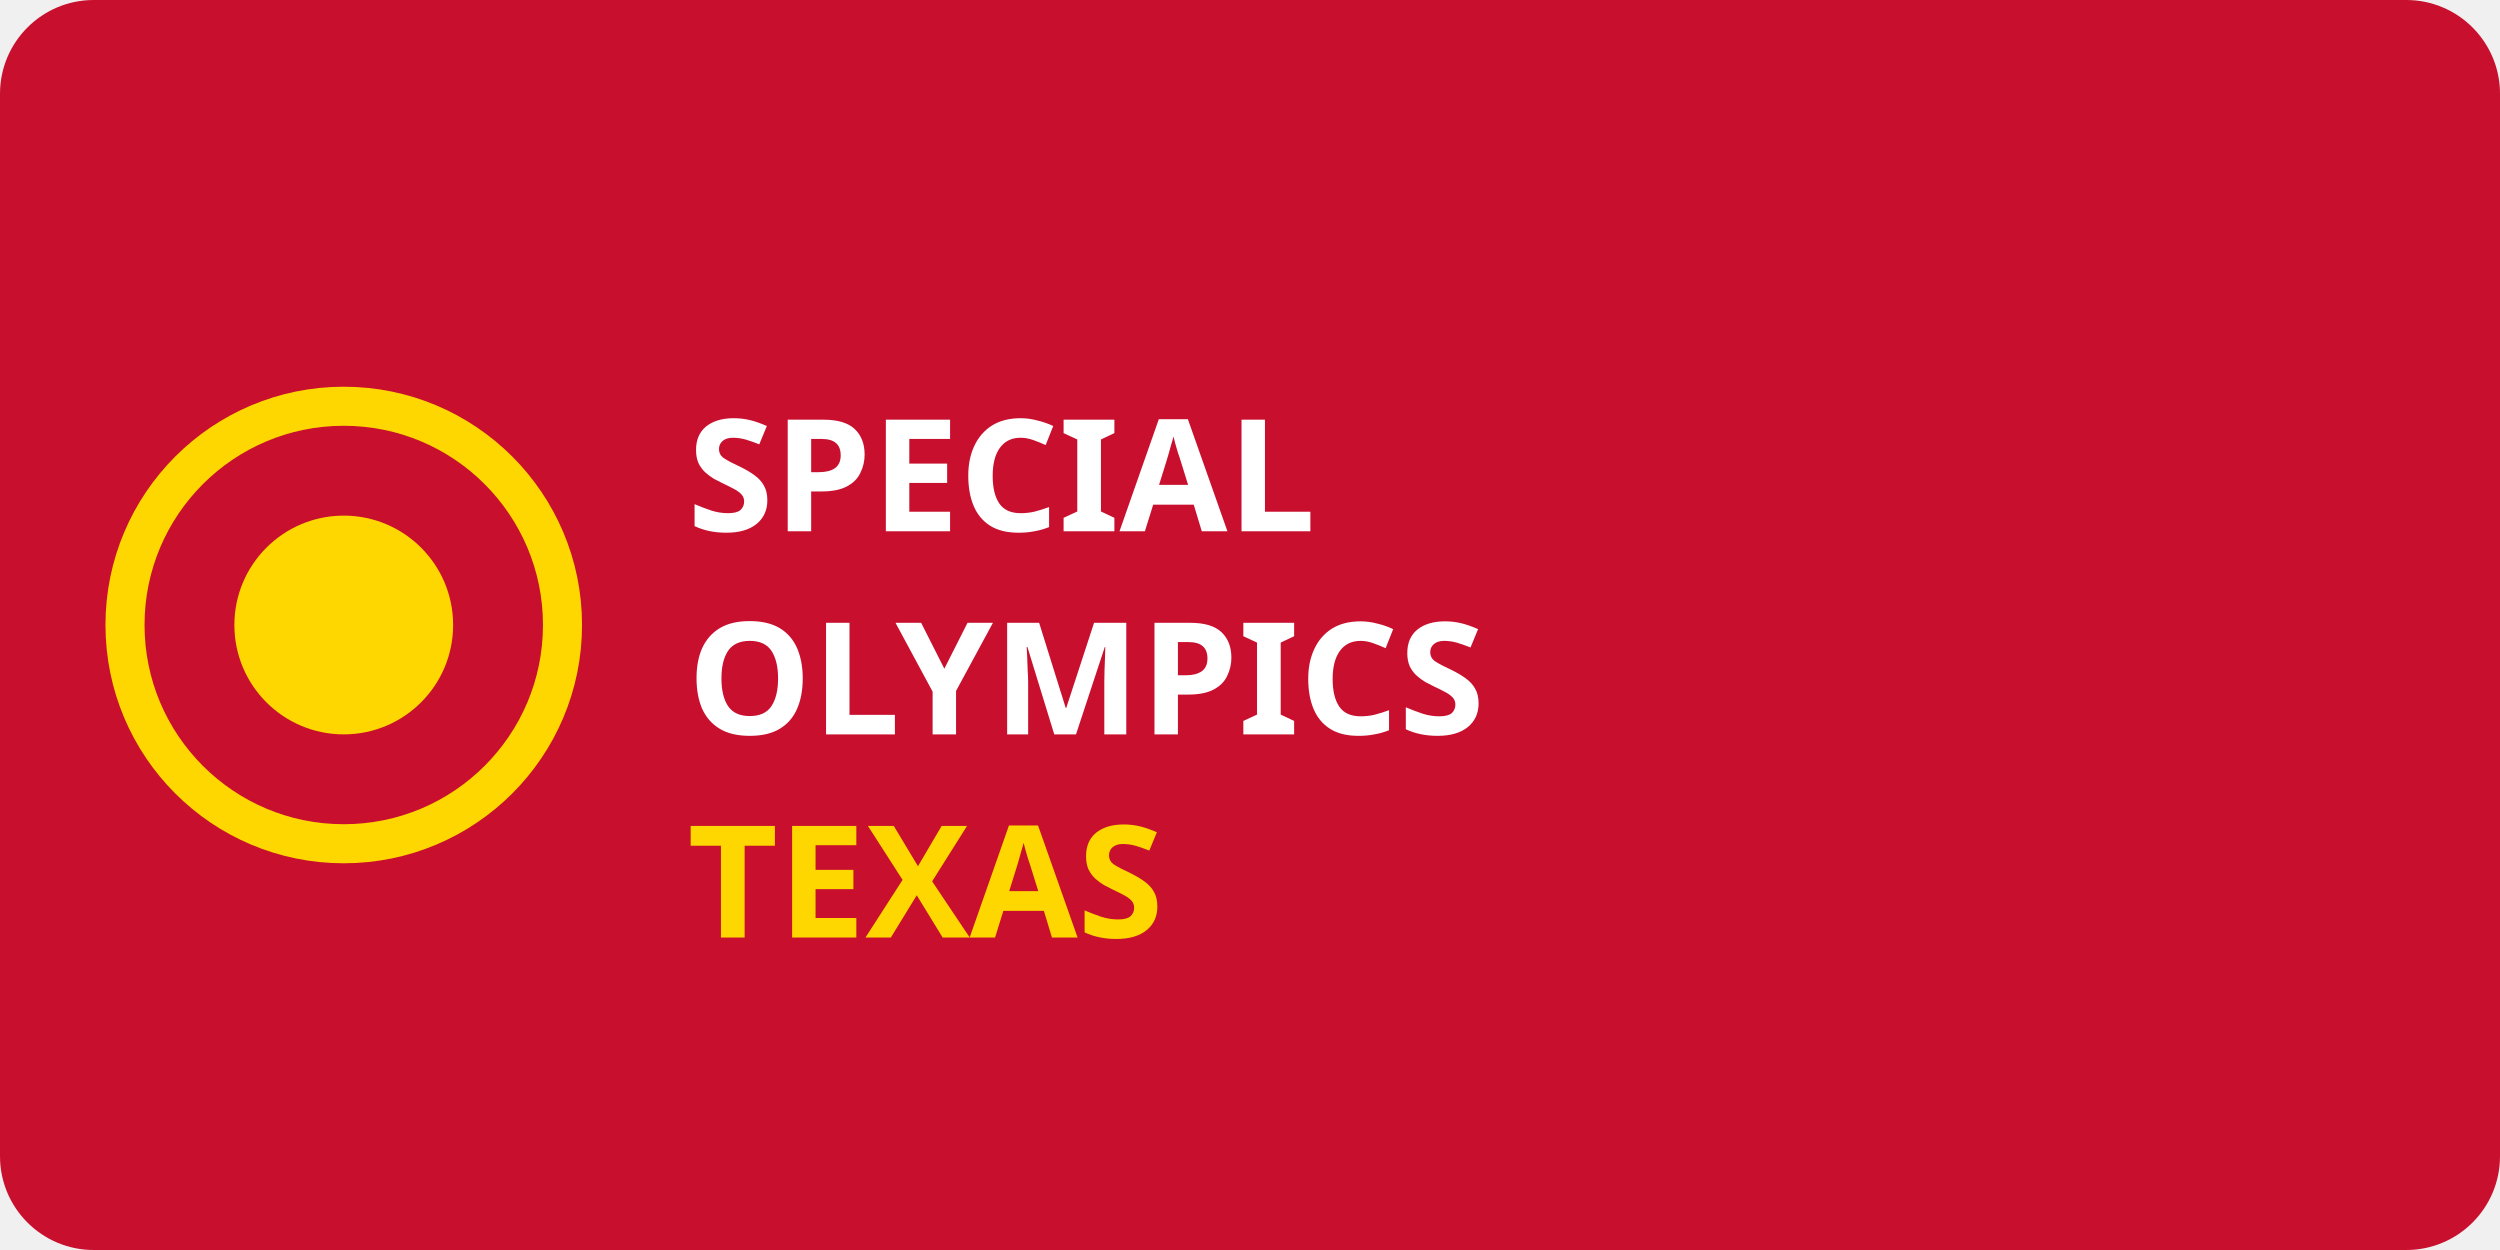
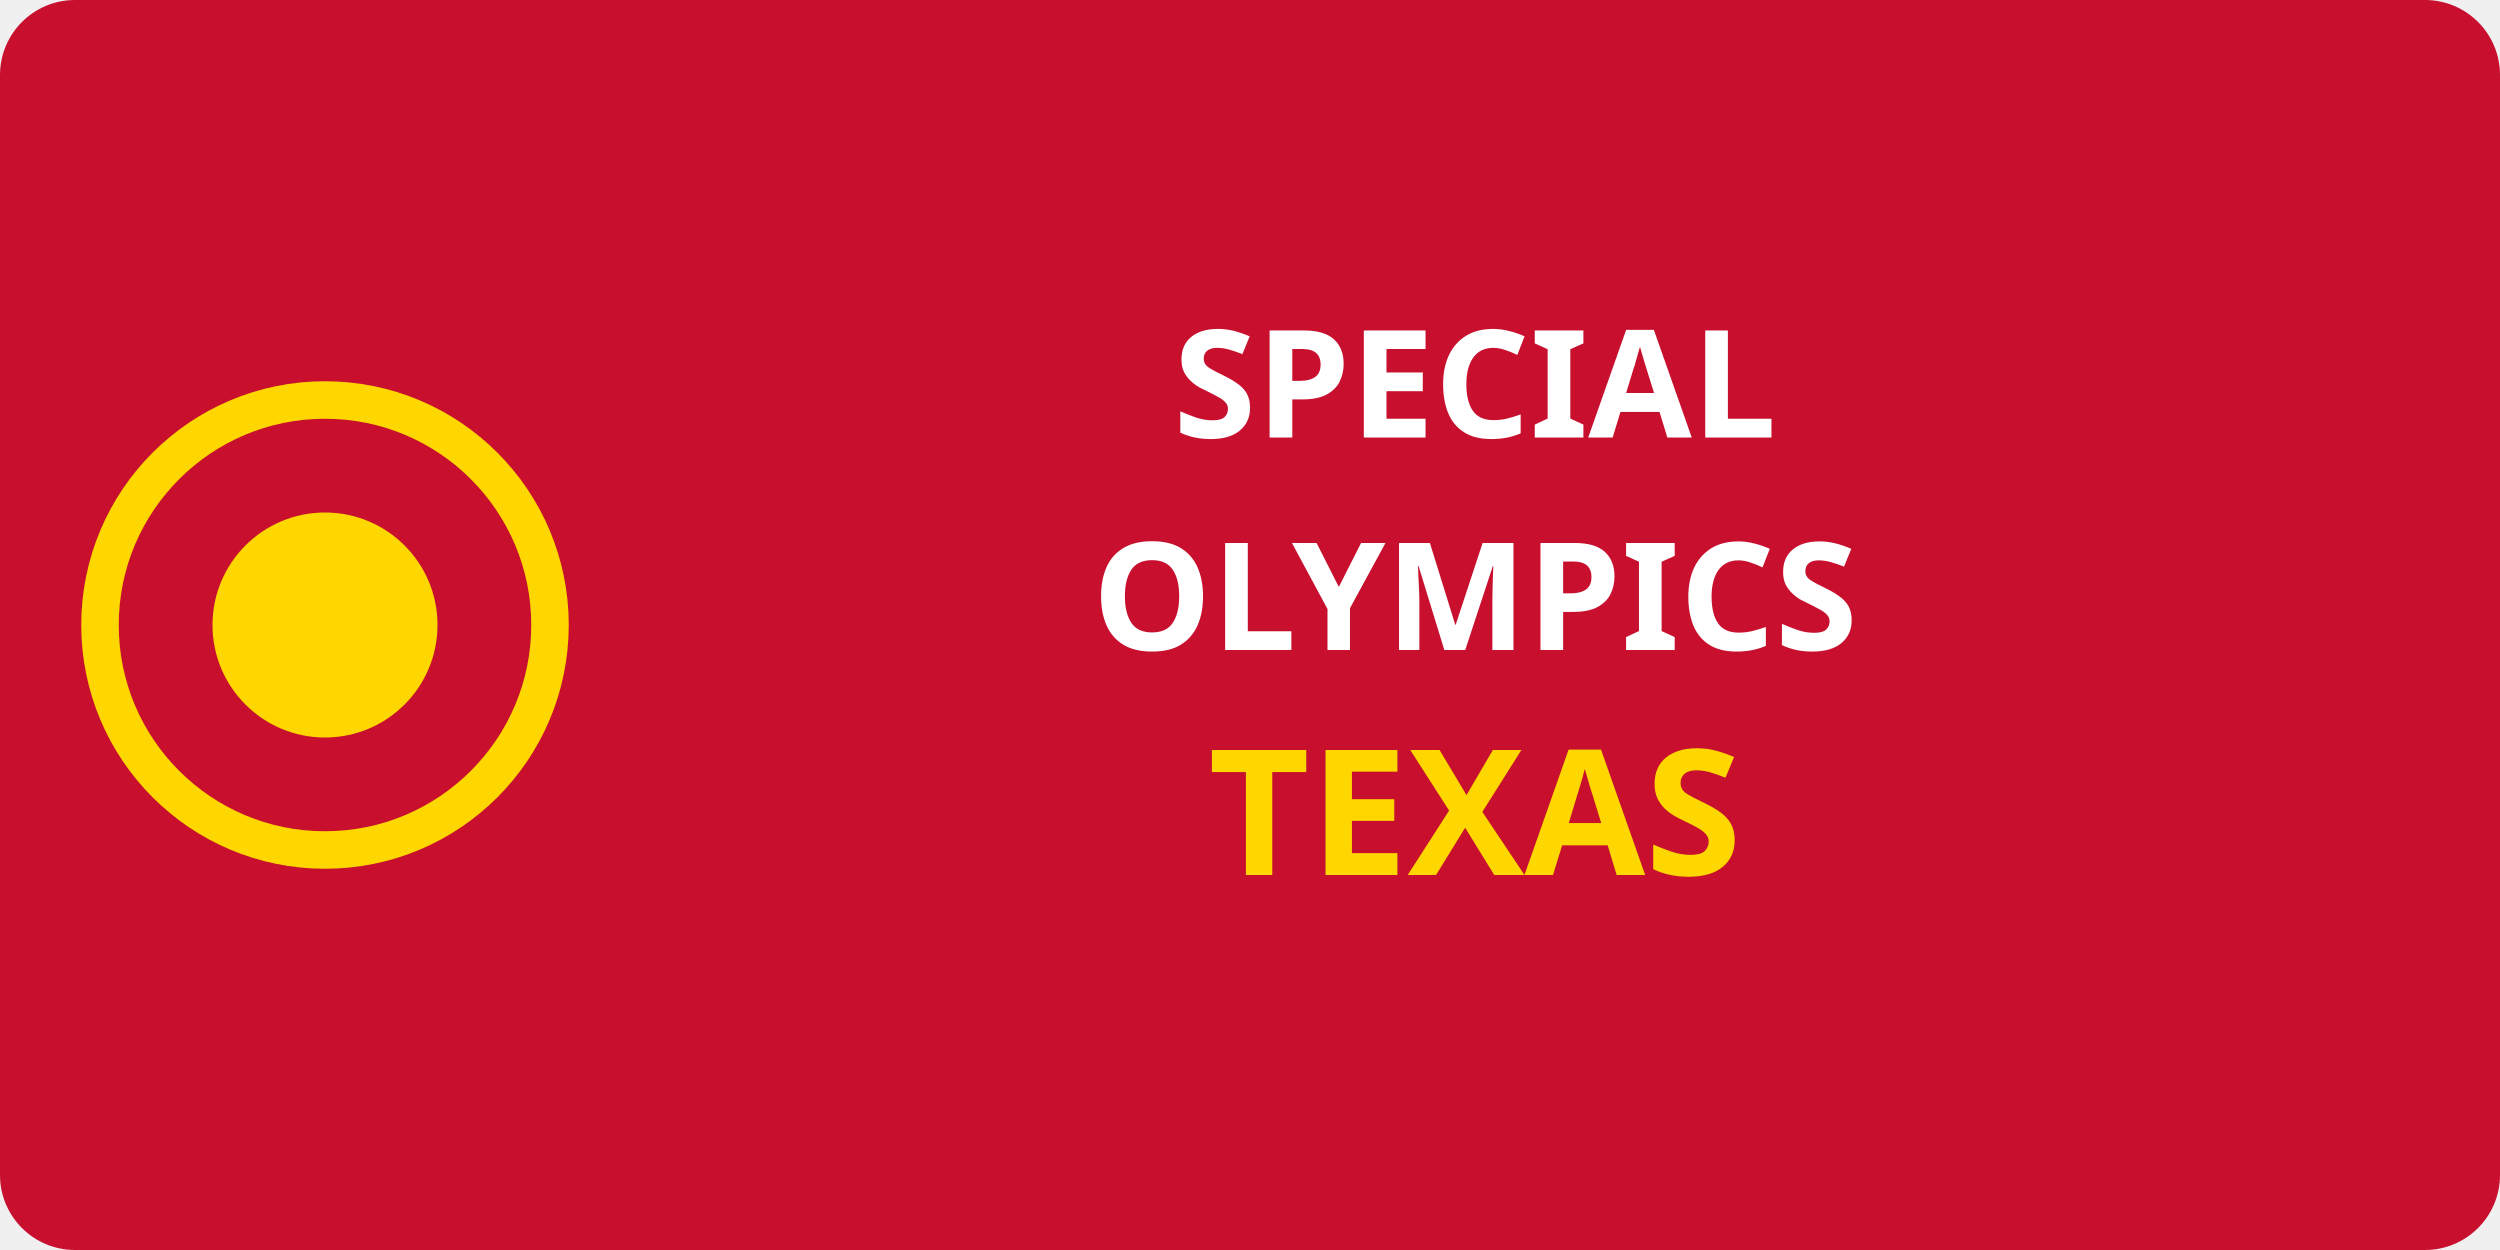
- <svg xmlns="http://www.w3.org/2000/svg" viewBox="0 0 160 80">
-   <rect width="160" height="80" fill="#C8102E" rx="6" />
-   <circle cx="22" cy="40" r="14" fill="none" stroke="#FFD700" stroke-width="2.5" />
-   <circle cx="22" cy="40" r="7" fill="#FFD700" />
-   <text x="44" y="34" font-family="Arial Black" font-size="10" fill="white" font-weight="900">SPECIAL</text>
-   <text x="44" y="47" font-family="Arial Black" font-size="10" fill="white" font-weight="900">OLYMPICS</text>
-   <text x="44" y="60" font-family="Arial Black" font-size="10" fill="#FFD700" font-weight="900">TEXAS</text>
+ <svg xmlns="http://www.w3.org/2000/svg" viewBox="0 0 200 100">
+   <rect width="200" height="100" fill="#C8102E" rx="6" />
+   <circle cx="26" cy="50" r="18" fill="none" stroke="#FFD700" stroke-width="3" />
+   <circle cx="26" cy="50" r="9" fill="#FFD700" />
+   <text x="118" y="35" font-family="Arial Black,sans-serif" font-size="12" fill="white" text-anchor="middle" font-weight="900">SPECIAL</text>
+   <text x="118" y="52" font-family="Arial Black,sans-serif" font-size="12" fill="white" text-anchor="middle" font-weight="900">OLYMPICS</text>
+   <text x="118" y="70" font-family="Arial Black,sans-serif" font-size="14" fill="#FFD700" text-anchor="middle" font-weight="900">TEXAS</text>
</svg>
